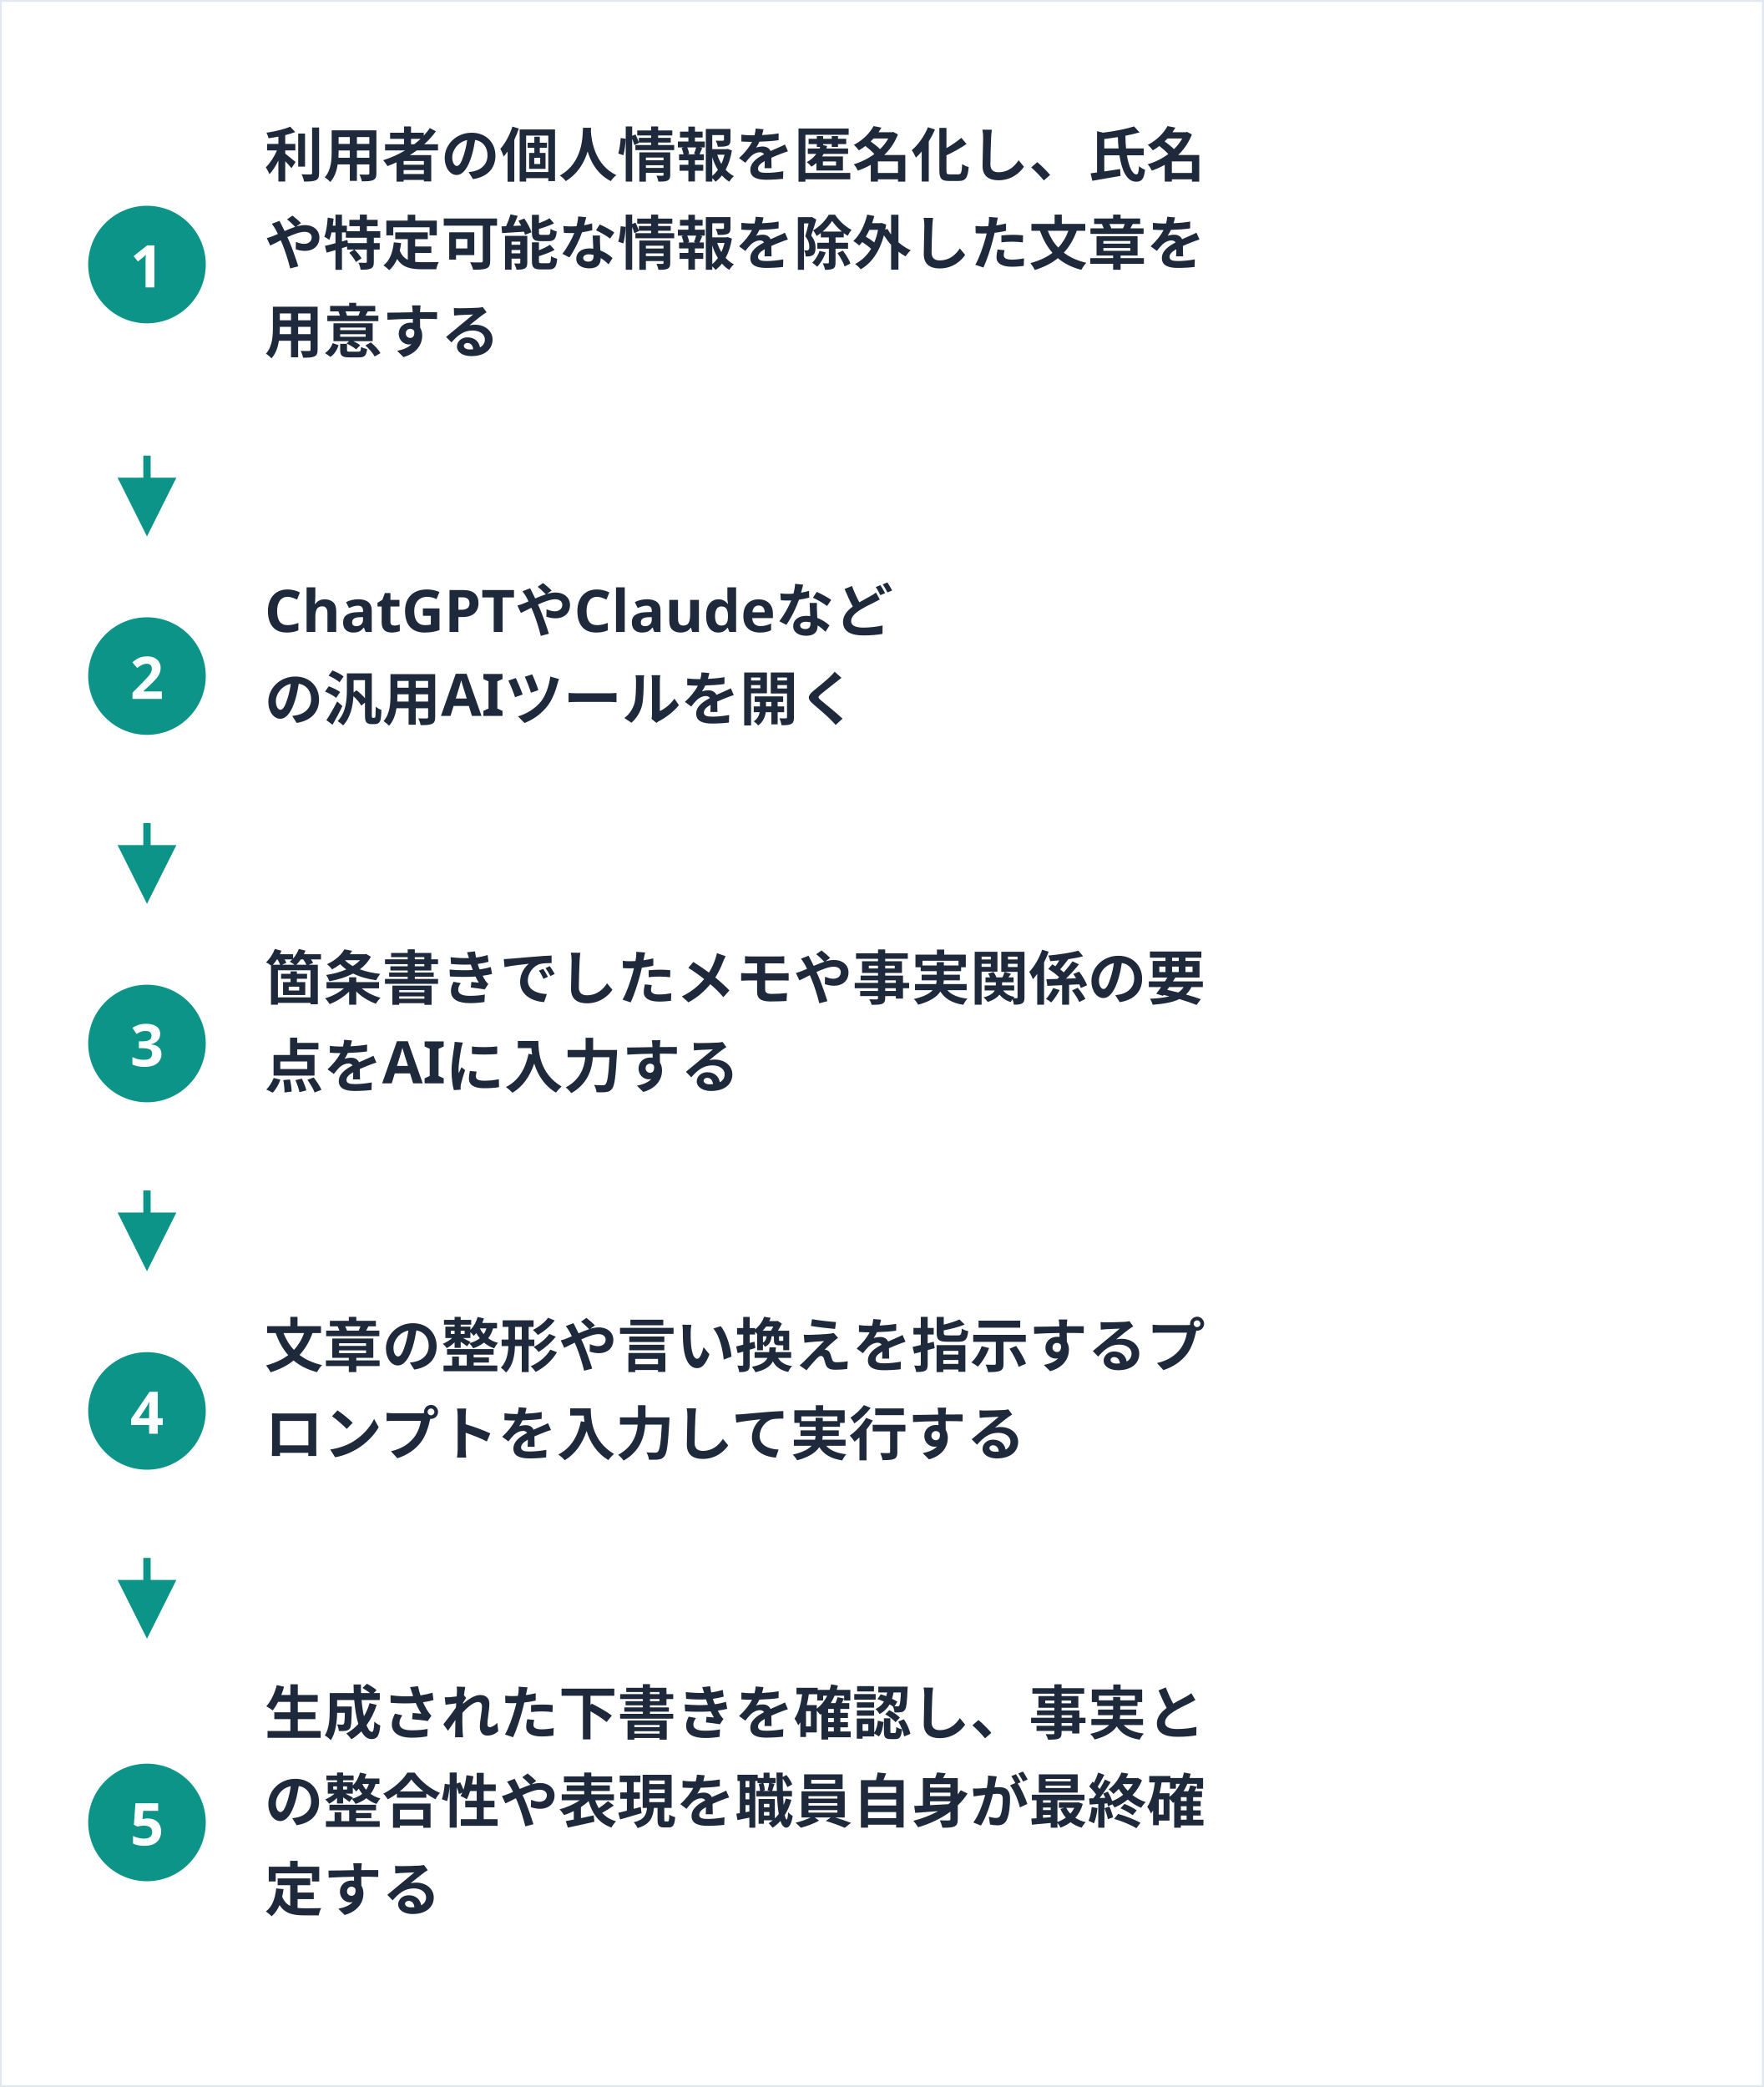
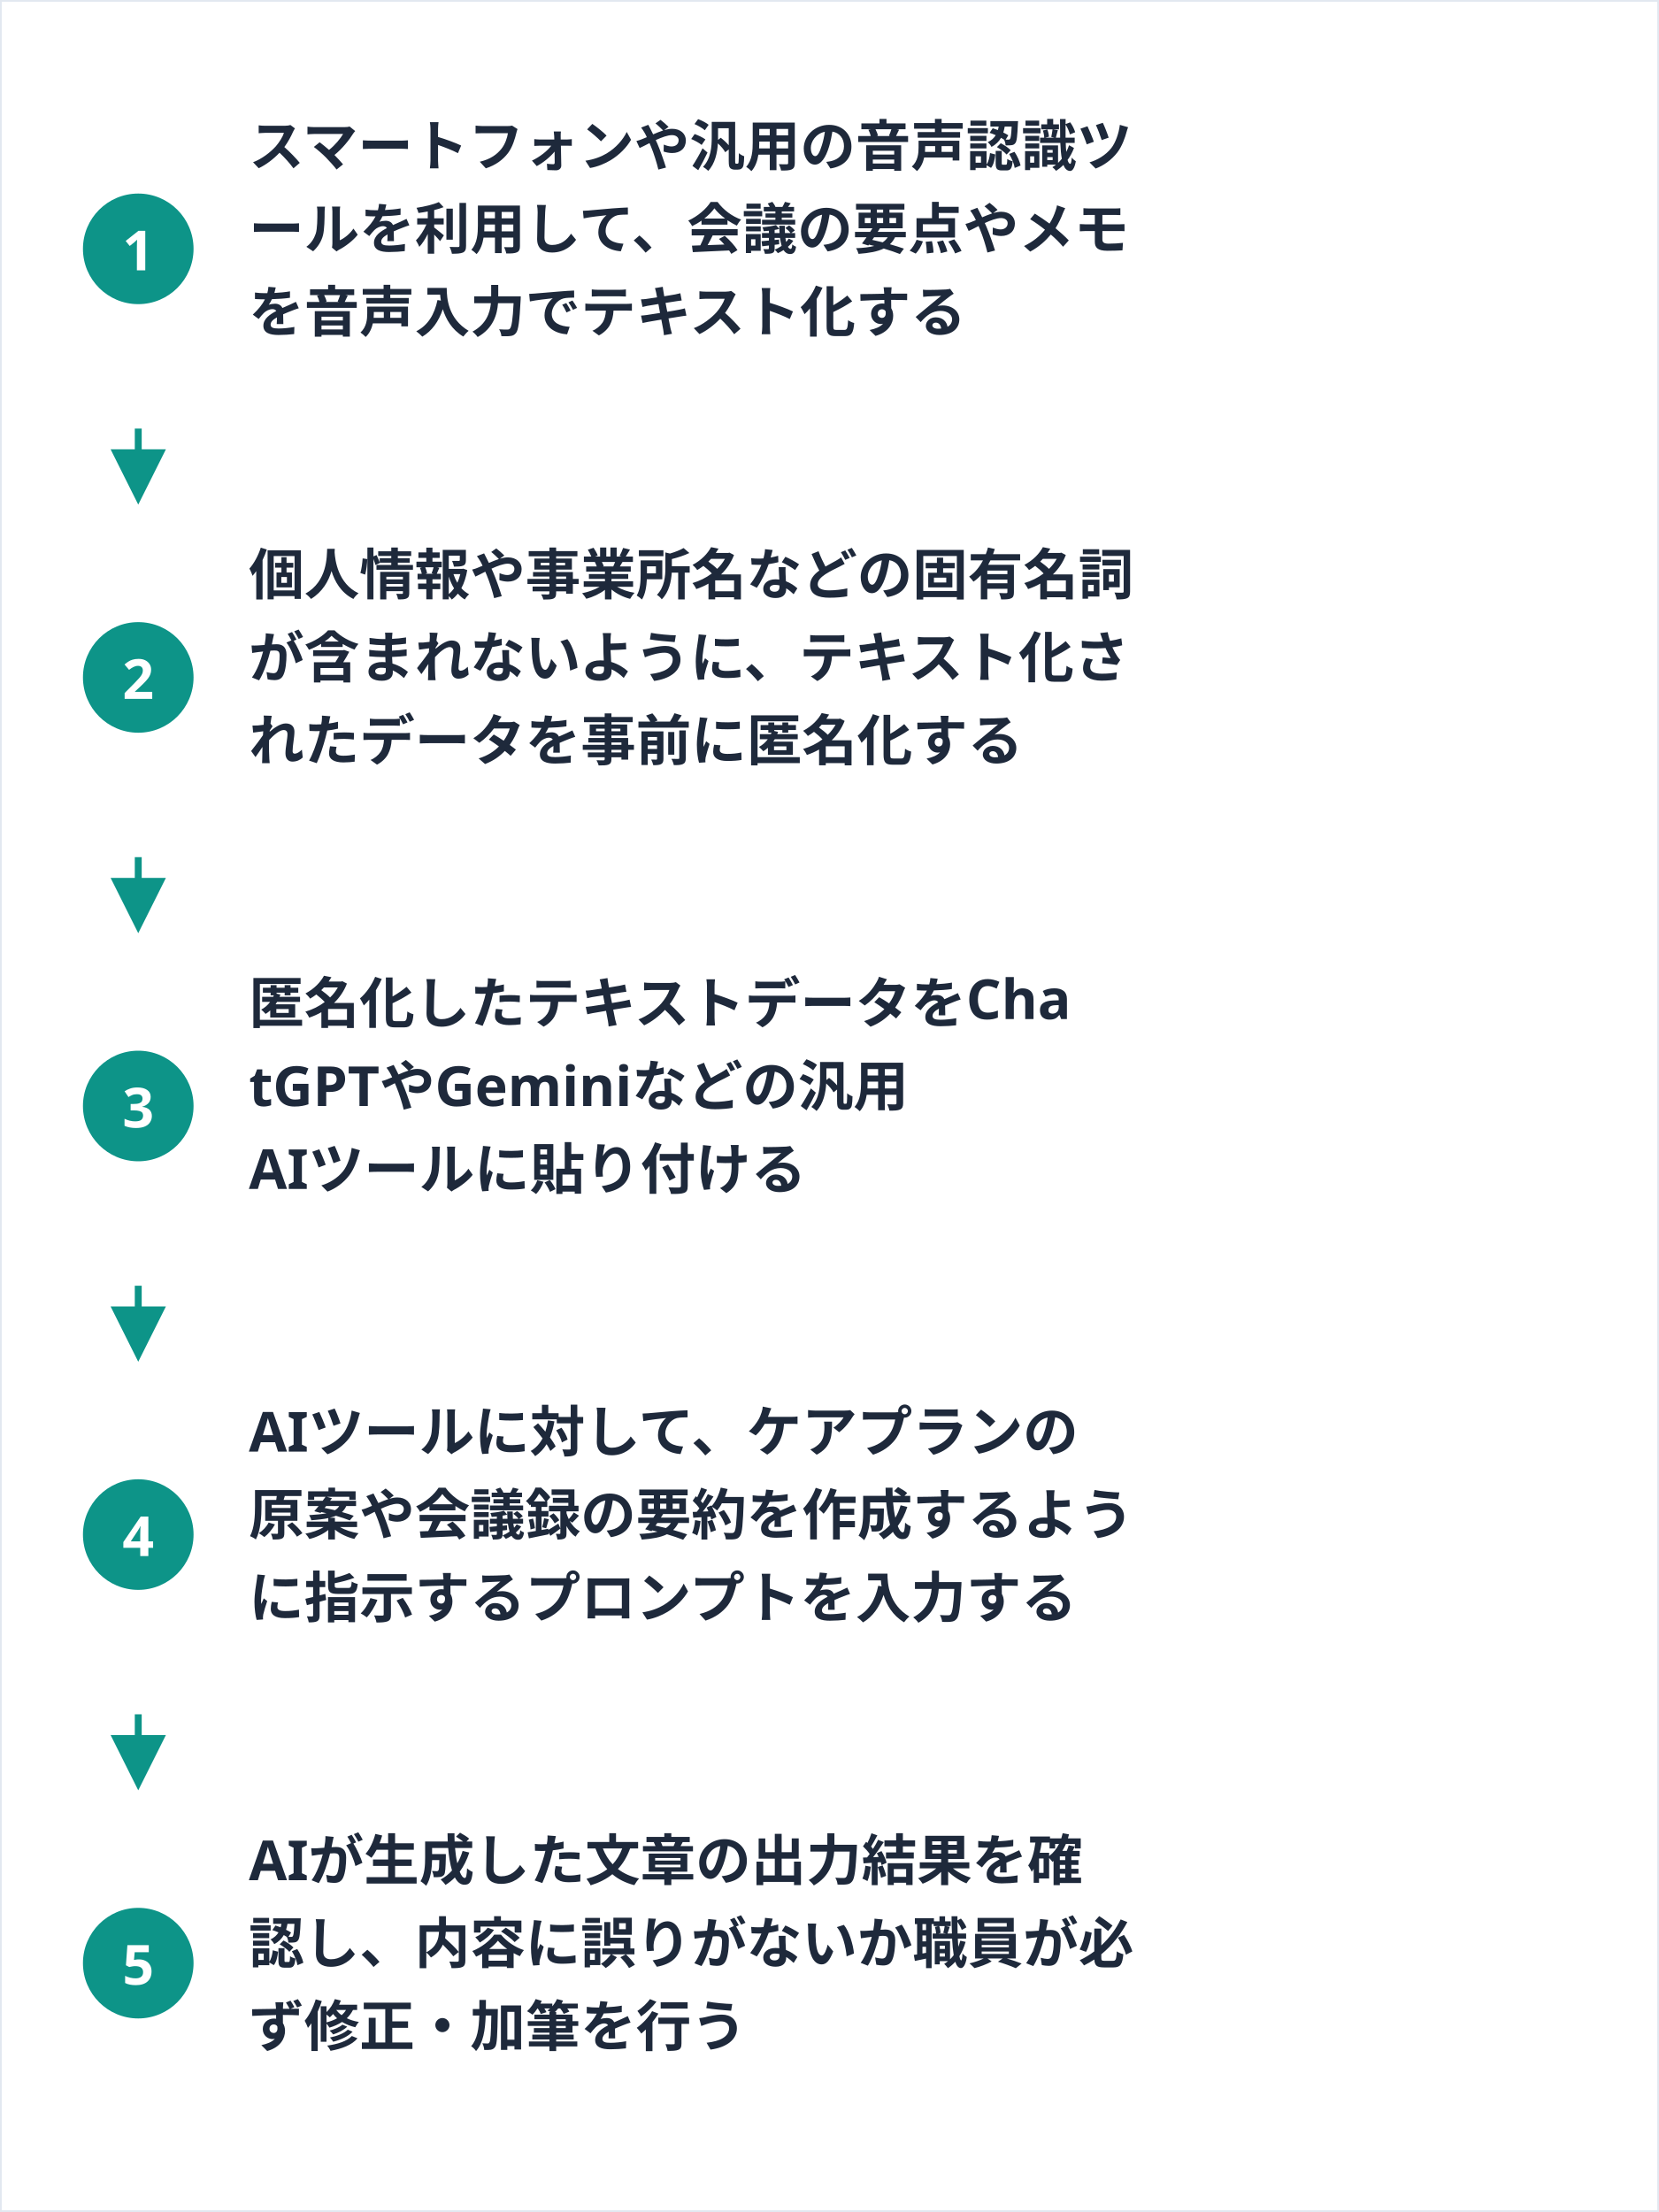
- <svg xmlns="http://www.w3.org/2000/svg" viewBox="0 0 480 568" width="480" height="568">
+ <svg xmlns="http://www.w3.org/2000/svg" viewBox="0 0 480 640" width="480" height="640">
  <defs>
    <marker id="arrowhead" markerWidth="8" markerHeight="8" refX="6" refY="4" orient="auto">
      <path d="M0,0 L8,4 L0,8 Z" fill="#0d9488" />
    </marker>
  </defs>
-   <rect width="480" height="568" fill="#ffffff" stroke="#e2e8f0" />
+   <rect width="480" height="640" fill="#ffffff" stroke="#e2e8f0" />
  <g>
    <circle cx="40" cy="72" r="16" fill="#0d9488" />
    <text x="40" y="72" text-anchor="middle" dominant-baseline="central" font-family="'Hiragino Sans','Hiragino Kaku Gothic ProN','Noto Sans JP',sans-serif" font-size="16" font-weight="700" fill="#ffffff">1</text>
    <text font-family="'Hiragino Sans','Hiragino Kaku Gothic ProN','Noto Sans JP',sans-serif" font-size="16" font-weight="600" fill="#1e293b">
-       <tspan x="72" y="48">利用者の個人情報を匿名化し、氏名</tspan>
-       <tspan x="72" y="72">や特定可能な情報を除外した文章を</tspan>
-       <tspan x="72" y="96">用意する</tspan>
+       <tspan x="72" y="48">スマートフォンや汎用の音声認識ツ</tspan>
+       <tspan x="72" y="72">ールを利用して、会議の要点やメモ</tspan>
+       <tspan x="72" y="96">を音声入力でテキスト化する</tspan>
    </text>
  </g>
  <path d="M 40 124 L 40 142" stroke="#0d9488" stroke-width="2" marker-end="url(#arrowhead)" />
  <g>
-     <circle cx="40" cy="184" r="16" fill="#0d9488" />
-     <text x="40" y="184" text-anchor="middle" dominant-baseline="central" font-family="'Hiragino Sans','Hiragino Kaku Gothic ProN','Noto Sans JP',sans-serif" font-size="16" font-weight="700" fill="#ffffff">2</text>
+     <circle cx="40" cy="196" r="16" fill="#0d9488" />
+     <text x="40" y="196" text-anchor="middle" dominant-baseline="central" font-family="'Hiragino Sans','Hiragino Kaku Gothic ProN','Noto Sans JP',sans-serif" font-size="16" font-weight="700" fill="#ffffff">2</text>
    <text font-family="'Hiragino Sans','Hiragino Kaku Gothic ProN','Noto Sans JP',sans-serif" font-size="16" font-weight="600" fill="#1e293b">
-       <tspan x="72" y="172">ChatGPTやClaudeなど</tspan>
-       <tspan x="72" y="196">の汎用AIツールを開く</tspan>
+       <tspan x="72" y="172">個人情報や事業所名などの固有名詞</tspan>
+       <tspan x="72" y="196">が含まれないように、テキスト化さ</tspan>
+       <tspan x="72" y="220">れたデータを事前に匿名化する</tspan>
    </text>
  </g>
-   <path d="M 40 224 L 40 242" stroke="#0d9488" stroke-width="2" marker-end="url(#arrowhead)" />
+   <path d="M 40 248 L 40 266" stroke="#0d9488" stroke-width="2" marker-end="url(#arrowhead)" />
  <g>
-     <circle cx="40" cy="284" r="16" fill="#0d9488" />
-     <text x="40" y="284" text-anchor="middle" dominant-baseline="central" font-family="'Hiragino Sans','Hiragino Kaku Gothic ProN','Noto Sans JP',sans-serif" font-size="16" font-weight="700" fill="#ffffff">3</text>
+     <circle cx="40" cy="320" r="16" fill="#0d9488" />
+     <text x="40" y="320" text-anchor="middle" dominant-baseline="central" font-family="'Hiragino Sans','Hiragino Kaku Gothic ProN','Noto Sans JP',sans-serif" font-size="16" font-weight="700" fill="#ffffff">3</text>
    <text font-family="'Hiragino Sans','Hiragino Kaku Gothic ProN','Noto Sans JP',sans-serif" font-size="16" font-weight="600" fill="#1e293b">
-       <tspan x="72" y="272">箇条書きでしたメモや事実関係の要</tspan>
-       <tspan x="72" y="296">点をAIに入力する</tspan>
+       <tspan x="72" y="296">匿名化したテキストデータをCha</tspan>
+       <tspan x="72" y="320">tGPTやGeminiなどの汎用</tspan>
+       <tspan x="72" y="344">AIツールに貼り付ける</tspan>
    </text>
  </g>
-   <path d="M 40 324 L 40 342" stroke="#0d9488" stroke-width="2" marker-end="url(#arrowhead)" />
+   <path d="M 40 372 L 40 390" stroke="#0d9488" stroke-width="2" marker-end="url(#arrowhead)" />
  <g>
-     <circle cx="40" cy="384" r="16" fill="#0d9488" />
-     <text x="40" y="384" text-anchor="middle" dominant-baseline="central" font-family="'Hiragino Sans','Hiragino Kaku Gothic ProN','Noto Sans JP',sans-serif" font-size="16" font-weight="700" fill="#ffffff">4</text>
+     <circle cx="40" cy="444" r="16" fill="#0d9488" />
+     <text x="40" y="444" text-anchor="middle" dominant-baseline="central" font-family="'Hiragino Sans','Hiragino Kaku Gothic ProN','Noto Sans JP',sans-serif" font-size="16" font-weight="700" fill="#ffffff">4</text>
    <text font-family="'Hiragino Sans','Hiragino Kaku Gothic ProN','Noto Sans JP',sans-serif" font-size="16" font-weight="600" fill="#1e293b">
-       <tspan x="72" y="372">文章の整形や言い換えを指示するプ</tspan>
-       <tspan x="72" y="396">ロンプトを入力して実行する</tspan>
+       <tspan x="72" y="420">AIツールに対して、ケアプランの</tspan>
+       <tspan x="72" y="444">原案や会議録の要約を作成するよう</tspan>
+       <tspan x="72" y="468">に指示するプロンプトを入力する</tspan>
    </text>
  </g>
-   <path d="M 40 424 L 40 442" stroke="#0d9488" stroke-width="2" marker-end="url(#arrowhead)" />
+   <path d="M 40 496 L 40 514" stroke="#0d9488" stroke-width="2" marker-end="url(#arrowhead)" />
  <g>
-     <circle cx="40" cy="496" r="16" fill="#0d9488" />
-     <text x="40" y="496" text-anchor="middle" dominant-baseline="central" font-family="'Hiragino Sans','Hiragino Kaku Gothic ProN','Noto Sans JP',sans-serif" font-size="16" font-weight="700" fill="#ffffff">5</text>
+     <circle cx="40" cy="568" r="16" fill="#0d9488" />
+     <text x="40" y="568" text-anchor="middle" dominant-baseline="central" font-family="'Hiragino Sans','Hiragino Kaku Gothic ProN','Noto Sans JP',sans-serif" font-size="16" font-weight="700" fill="#ffffff">5</text>
    <text font-family="'Hiragino Sans','Hiragino Kaku Gothic ProN','Noto Sans JP',sans-serif" font-size="16" font-weight="600" fill="#1e293b">
-       <tspan x="72" y="472">生成された下書きを確認し、事実と</tspan>
-       <tspan x="72" y="496">の整合性や表現を職員自身が最終確</tspan>
-       <tspan x="72" y="520">定する</tspan>
+       <tspan x="72" y="544">AIが生成した文章の出力結果を確</tspan>
+       <tspan x="72" y="568">認し、内容に誤りがないか職員が必</tspan>
+       <tspan x="72" y="592">ず修正・加筆を行う</tspan>
    </text>
  </g>
</svg>
